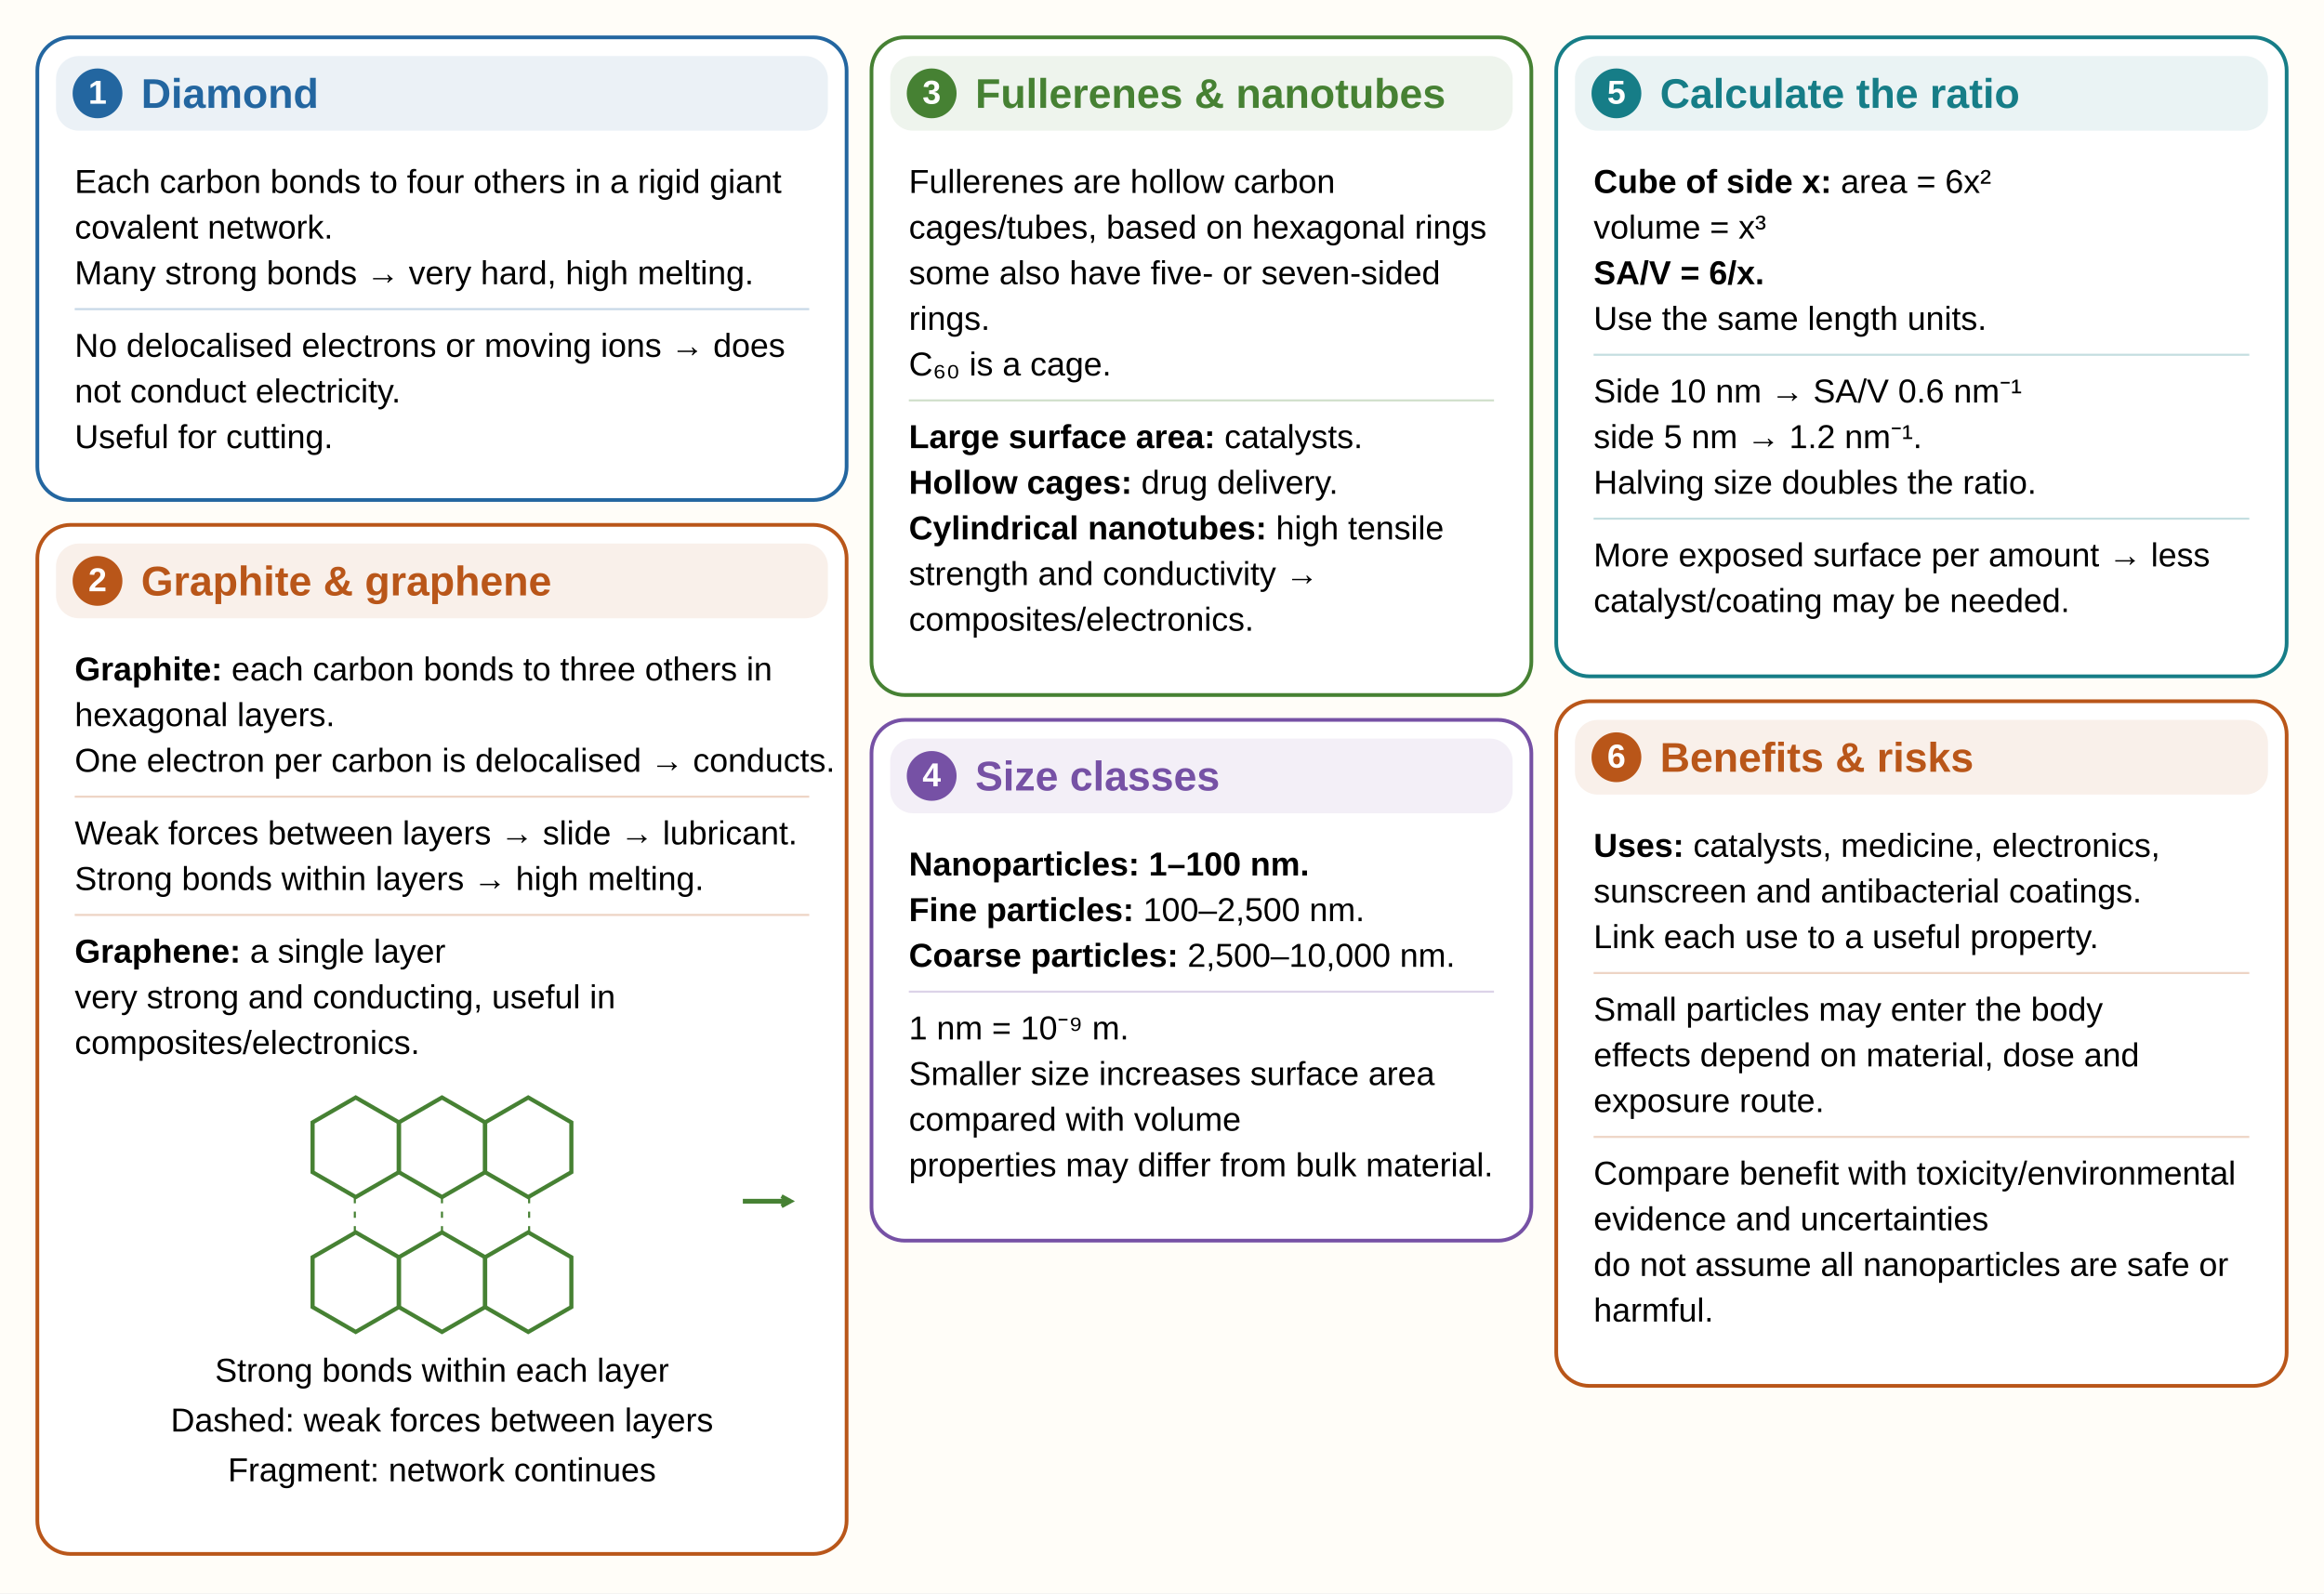
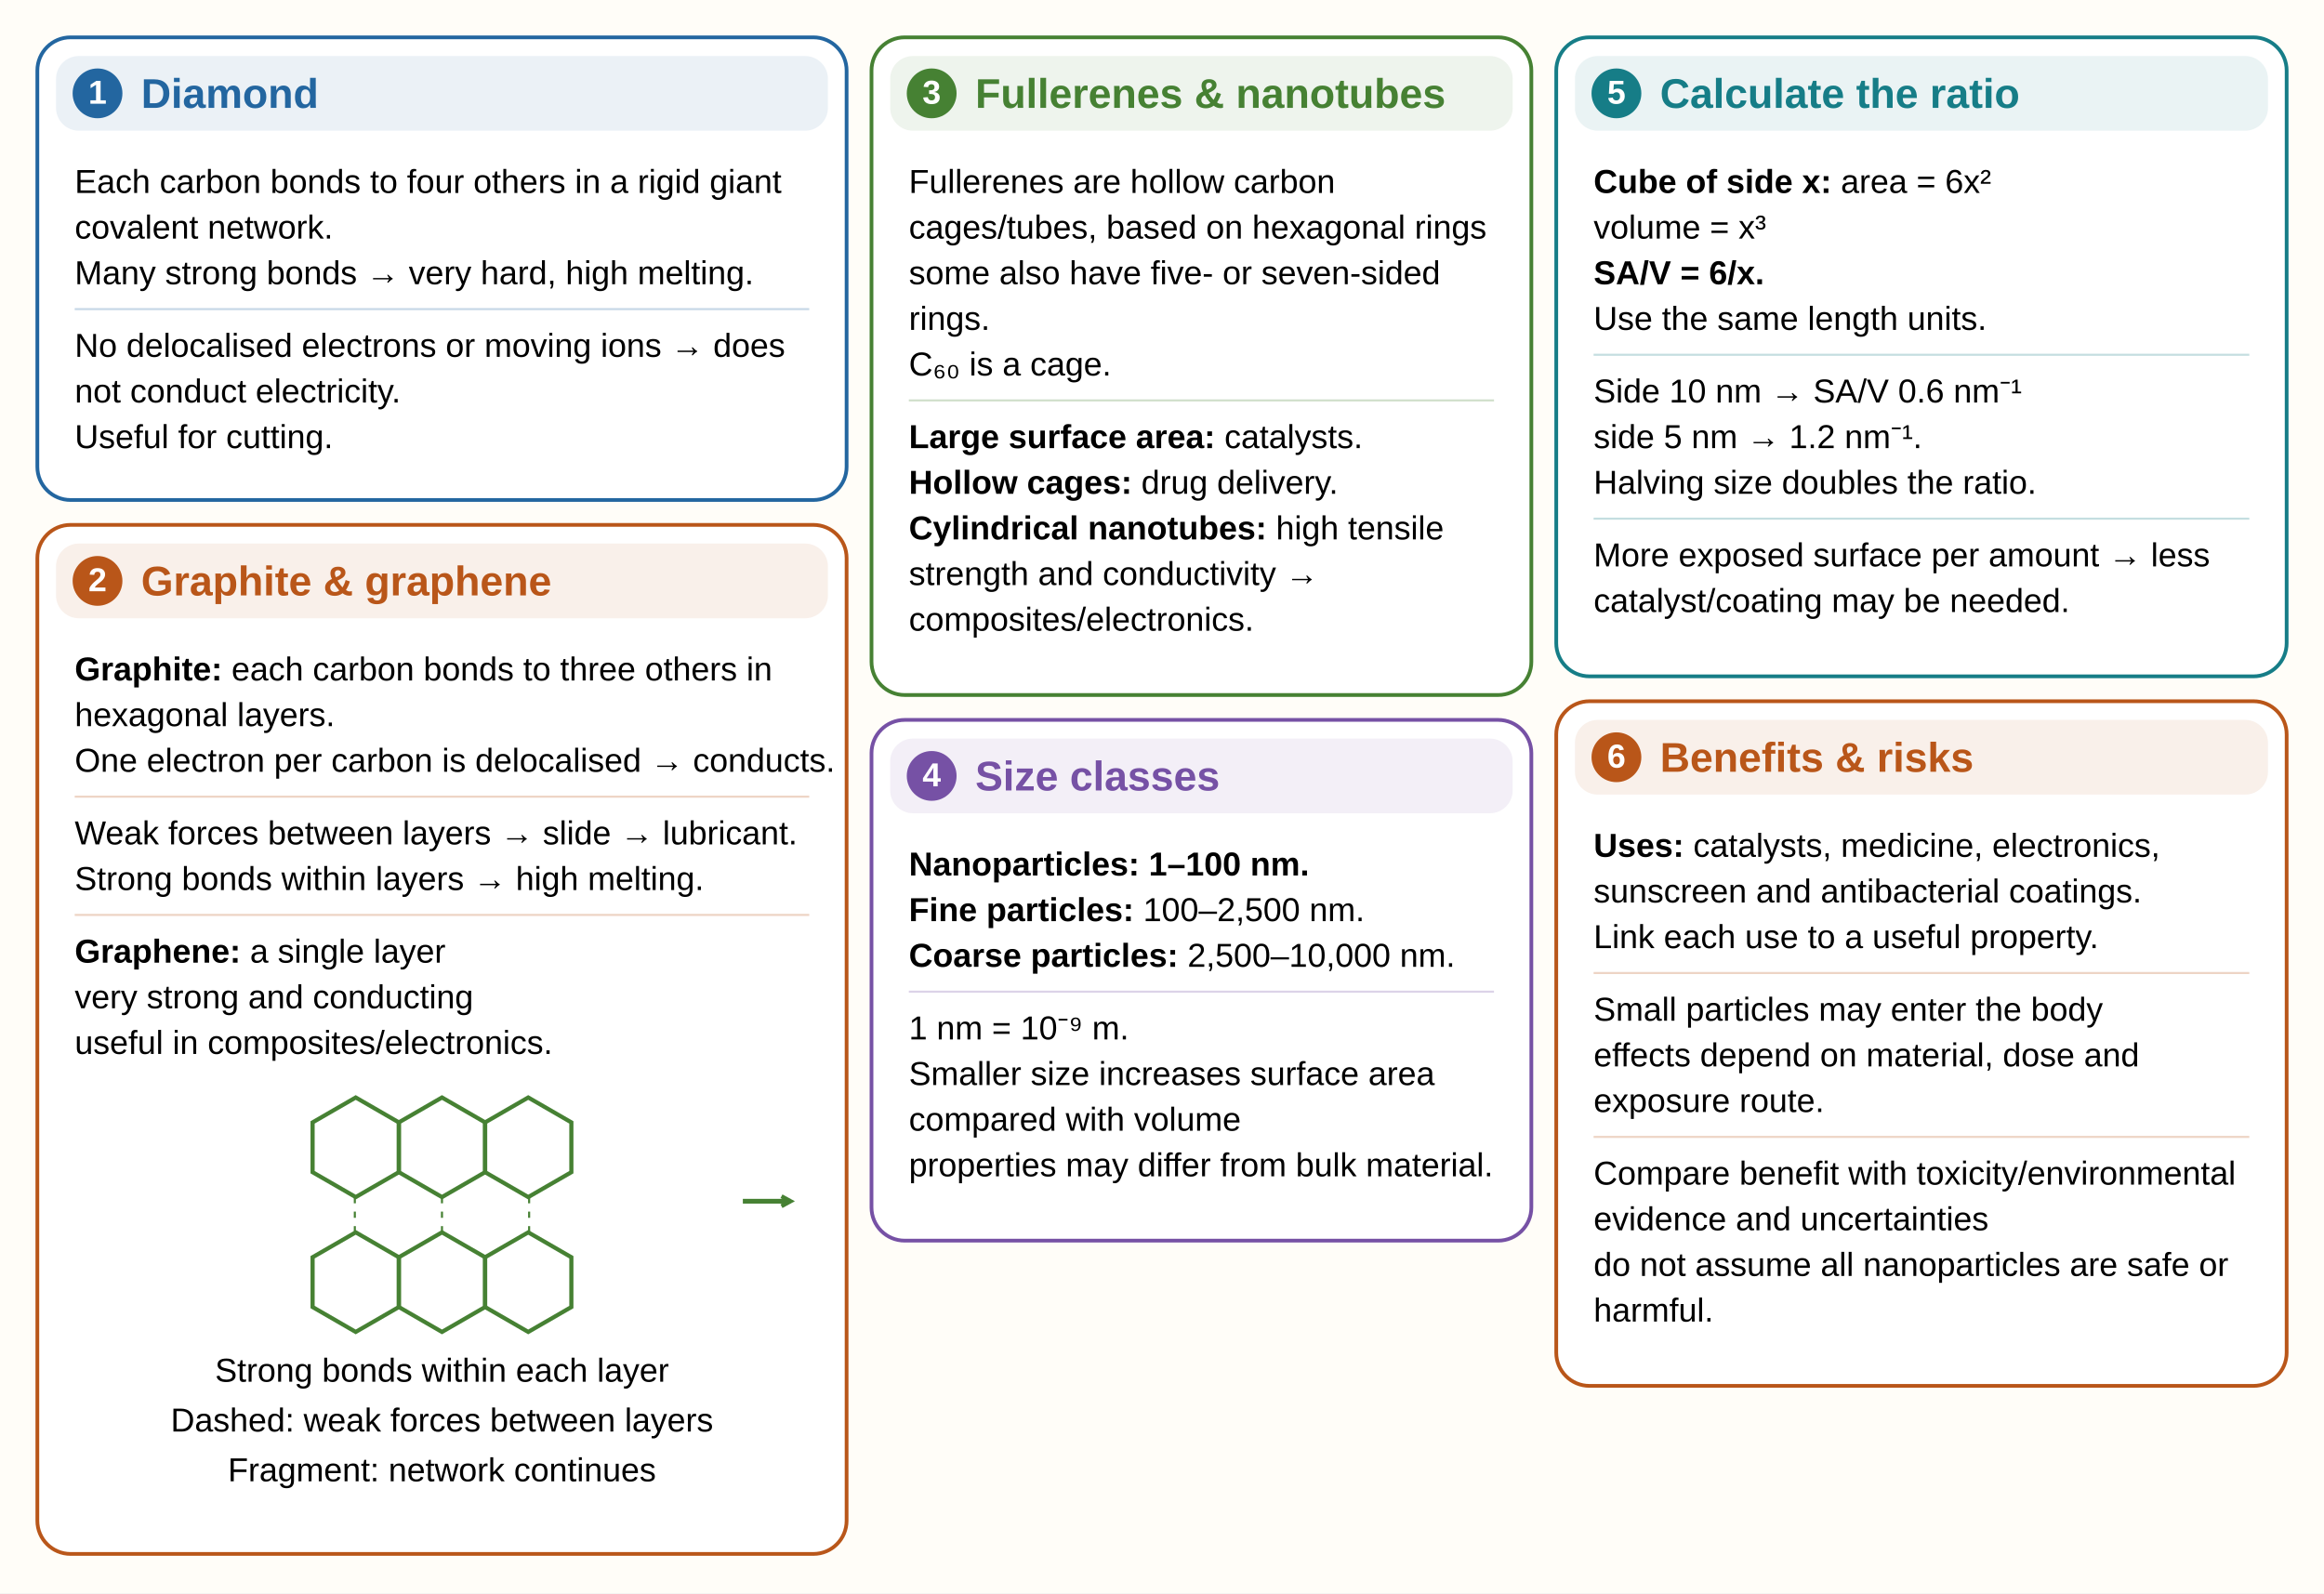
<svg xmlns="http://www.w3.org/2000/svg" width="2400" height="1645.714" viewBox="0 0 1120 768" role="img" aria-labelledby="map-title map-description" data-print-width-mm="277" font-family="Segoe UI,Arial,sans-serif">
  <defs>
    <marker id="arrow-2366a0" viewBox="0 0 10 10" refX="9" refY="5" markerWidth="4" markerHeight="4" orient="auto-start-reverse">
      <path d="M1 1L9 5L1 9" fill="none" stroke="#2366a0" stroke-width="2" stroke-linejoin="round" />
    </marker>
    <marker id="arrow-b95619" viewBox="0 0 10 10" refX="9" refY="5" markerWidth="4" markerHeight="4" orient="auto-start-reverse">
      <path d="M1 1L9 5L1 9" fill="none" stroke="#b95619" stroke-width="2" stroke-linejoin="round" />
    </marker>
    <marker id="arrow-468133" viewBox="0 0 10 10" refX="9" refY="5" markerWidth="4" markerHeight="4" orient="auto-start-reverse">
      <path d="M1 1L9 5L1 9" fill="none" stroke="#468133" stroke-width="2" stroke-linejoin="round" />
    </marker>
    <marker id="arrow-7651a5" viewBox="0 0 10 10" refX="9" refY="5" markerWidth="4" markerHeight="4" orient="auto-start-reverse">
      <path d="M1 1L9 5L1 9" fill="none" stroke="#7651a5" stroke-width="2" stroke-linejoin="round" />
    </marker>
    <marker id="arrow-167d87" viewBox="0 0 10 10" refX="9" refY="5" markerWidth="4" markerHeight="4" orient="auto-start-reverse">
      <path d="M1 1L9 5L1 9" fill="none" stroke="#167d87" stroke-width="2" stroke-linejoin="round" />
    </marker>
    <marker id="arrow-b95619" viewBox="0 0 10 10" refX="9" refY="5" markerWidth="4" markerHeight="4" orient="auto-start-reverse">
      <path d="M1 1L9 5L1 9" fill="none" stroke="#b95619" stroke-width="2" stroke-linejoin="round" />
    </marker>
  </defs>
  <rect width="1120" height="768" fill="#fffdf8" />
  <g class="map-section" id="section-1" data-source-panel="0" data-bounds="0,0,390,223" transform="translate(18 18)">
    <rect width="390" height="223" rx="16" fill="white" stroke="#2366a0" stroke-width="1.8" />
    <g class="section-heading">
      <rect x="9" y="9" width="372" height="36" rx="11" fill="#2366a0" opacity=".09" />
      <circle cx="29" cy="27" r="12" fill="#2366a0" />
      <text class="diagram-label" x="29" y="32" font-size="16" fill="white" font-weight="700" text-anchor="middle">1</text>
      <text class="panel-title" x="50" y="34" font-size="20" fill="#2366a0" font-weight="700" text-anchor="start">Diamond</text>
    </g>
    <g class="section-body">
      <text class="body-text" x="18" y="75" font-size="16" fill="#000000" font-weight="400" text-anchor="start">Each carbon bonds to four others in a rigid giant</text>
      <text class="body-text" x="18" y="97" font-size="16" fill="#000000" font-weight="400" text-anchor="start">covalent network.</text>
      <text class="body-text" x="18" y="119" font-size="16" fill="#000000" font-weight="400" text-anchor="start">Many strong bonds → very hard, high melting.</text>
      <path class="section-divider" d="M18 131H372" stroke="#2366a0" stroke-opacity=".25" stroke-width="1" fill="none" />
      <text class="body-text" x="18" y="154" font-size="16" fill="#000000" font-weight="400" text-anchor="start">No delocalised electrons or moving ions → does</text>
      <text class="body-text" x="18" y="176" font-size="16" fill="#000000" font-weight="400" text-anchor="start">not conduct electricity.</text>
      <text class="body-text" x="18" y="198" font-size="16" fill="#000000" font-weight="400" text-anchor="start">Useful for cutting.</text>
    </g>
  </g>
  <g class="map-section" id="section-2" data-source-panel="1" data-bounds="0,0,390,496" transform="translate(18 253)">
    <rect width="390" height="496" rx="16" fill="white" stroke="#b95619" stroke-width="1.8" />
    <g class="section-heading">
      <rect x="9" y="9" width="372" height="36" rx="11" fill="#b95619" opacity=".09" />
      <circle cx="29" cy="27" r="12" fill="#b95619" />
      <text class="diagram-label" x="29" y="32" font-size="16" fill="white" font-weight="700" text-anchor="middle">2</text>
      <text class="panel-title" x="50" y="34" font-size="20" fill="#b95619" font-weight="700" text-anchor="start">Graphite &amp; graphene</text>
    </g>
    <g class="section-body">
      <text class="body-text" x="18" y="75" font-size="16" fill="#000000" font-weight="400" text-anchor="start">
        <tspan font-weight="700">Graphite:</tspan> each carbon bonds to three others in</text>
      <text class="body-text" x="18" y="97" font-size="16" fill="#000000" font-weight="400" text-anchor="start">hexagonal layers.</text>
      <text class="body-text" x="18" y="119" font-size="16" fill="#000000" font-weight="400" text-anchor="start">One electron per carbon is delocalised → conducts.</text>
      <path class="section-divider" d="M18 131H372" stroke="#b95619" stroke-opacity=".25" stroke-width="1" fill="none" />
      <text class="body-text" x="18" y="154" font-size="16" fill="#000000" font-weight="400" text-anchor="start">Weak forces between layers → slide → lubricant.</text>
      <text class="body-text" x="18" y="176" font-size="16" fill="#000000" font-weight="400" text-anchor="start">Strong bonds within layers → high melting.</text>
      <path class="section-divider" d="M18 188H372" stroke="#b95619" stroke-opacity=".25" stroke-width="1" fill="none" />
      <text class="body-text" x="18" y="211" font-size="16" fill="#000000" font-weight="400" text-anchor="start">
        <tspan font-weight="700">Graphene:</tspan> a single layer</text>
-       <text class="body-text" x="18" y="233" font-size="16" fill="#000000" font-weight="400" text-anchor="start">very strong and conducting, useful in</text>
-       <text class="body-text" x="18" y="255" font-size="16" fill="#000000" font-weight="400" text-anchor="start">composites/electronics.</text>
+       <text class="body-text" x="18" y="233" font-size="16" fill="#000000" font-weight="400" text-anchor="start">very strong and conducting</text>
+       <text class="body-text" x="18" y="255" font-size="16" fill="#000000" font-weight="400" text-anchor="start">useful in composites/electronics.</text>
      <g transform="translate(18 273)">
        <g class="concept-illustration">
          <polygon points="156.215,39.0 135.431,51.0 114.646,39 114.646,15 135.431,3.0 156.215,15" fill="none" stroke="#468133" stroke-width="2" />
          <polygon points="197.785,39.0 177.0,51.0 156.215,39 156.215,15 177.0,3.0 197.785,15" fill="none" stroke="#468133" stroke-width="2" />
          <polygon points="239.354,39.0 218.569,51.0 197.785,39 197.785,15 218.569,3.0 239.354,15" fill="none" stroke="#468133" stroke-width="2" />
          <polygon points="156.215,104.0 135.431,116.0 114.646,104.0 114.646,80.0 135.431,68.0 156.215,80" fill="none" stroke="#468133" stroke-width="2" />
          <polygon points="197.785,104.0 177.0,116.0 156.215,104.0 156.215,80.0 177.0,68.0 197.785,80" fill="none" stroke="#468133" stroke-width="2" />
          <polygon points="239.354,104.0 218.569,116.0 197.785,104.0 197.785,80.0 218.569,68.0 239.354,80" fill="none" stroke="#468133" stroke-width="2" />
          <path d="M177.0 51V68M135.0 51V68M219.0 51V68" stroke="#468133" stroke-dasharray="3 4" fill="none" />
          <path d="M322 53L345 53" stroke="#468133" stroke-width="2.3" fill="none" />
          <path d="M340.612 55.397L345 53L340.612 50.603" stroke="#468133" stroke-width="2" fill="none" />
          <text class="diagram-label" x="177.0" y="140" font-size="16" fill="#000000" text-anchor="middle">Strong bonds within each layer</text>
          <text class="diagram-label" x="177.0" y="164" font-size="16" fill="#000000" text-anchor="middle">Dashed: weak forces between layers</text>
          <text class="diagram-label" x="177.0" y="188" font-size="16" fill="#000000" text-anchor="middle">Fragment: network continues</text>
        </g>
      </g>
    </g>
  </g>
  <g class="map-section" id="section-3" data-source-panel="2" data-bounds="0,0,318,317" transform="translate(420 18)">
    <rect width="318" height="317" rx="16" fill="white" stroke="#468133" stroke-width="1.8" />
    <g class="section-heading">
      <rect x="9" y="9" width="300" height="36" rx="11" fill="#468133" opacity=".09" />
      <circle cx="29" cy="27" r="12" fill="#468133" />
      <text class="diagram-label" x="29" y="32" font-size="16" fill="white" font-weight="700" text-anchor="middle">3</text>
      <text class="panel-title" x="50" y="34" font-size="20" fill="#468133" font-weight="700" text-anchor="start">Fullerenes &amp; nanotubes</text>
    </g>
    <g class="section-body">
      <text class="body-text" x="18" y="75" font-size="16" fill="#000000" font-weight="400" text-anchor="start">Fullerenes are hollow carbon</text>
      <text class="body-text" x="18" y="97" font-size="16" fill="#000000" font-weight="400" text-anchor="start">cages/tubes, based on hexagonal rings</text>
      <text class="body-text" x="18" y="119" font-size="16" fill="#000000" font-weight="400" text-anchor="start">some also have five- or seven-sided</text>
      <text class="body-text" x="18" y="141" font-size="16" fill="#000000" font-weight="400" text-anchor="start">rings.</text>
      <text class="body-text" x="18" y="163" font-size="16" fill="#000000" font-weight="400" text-anchor="start">C₆₀ is a cage.</text>
      <path class="section-divider" d="M18 175H300" stroke="#468133" stroke-opacity=".25" stroke-width="1" fill="none" />
      <text class="body-text" x="18" y="198" font-size="16" fill="#000000" font-weight="400" text-anchor="start">
        <tspan font-weight="700">Large</tspan>
        <tspan font-weight="700">surface</tspan>
        <tspan font-weight="700">area:</tspan> catalysts.</text>
      <text class="body-text" x="18" y="220" font-size="16" fill="#000000" font-weight="400" text-anchor="start">
        <tspan font-weight="700">Hollow</tspan>
        <tspan font-weight="700">cages:</tspan> drug delivery.</text>
      <text class="body-text" x="18" y="242" font-size="16" fill="#000000" font-weight="400" text-anchor="start">
        <tspan font-weight="700">Cylindrical</tspan>
        <tspan font-weight="700">nanotubes:</tspan> high tensile</text>
      <text class="body-text" x="18" y="264" font-size="16" fill="#000000" font-weight="400" text-anchor="start">strength and conductivity →</text>
      <text class="body-text" x="18" y="286" font-size="16" fill="#000000" font-weight="400" text-anchor="start">composites/electronics.</text>
    </g>
  </g>
  <g class="map-section" id="section-4" data-source-panel="3" data-bounds="0,0,318,251" transform="translate(420 347)">
    <rect width="318" height="251" rx="16" fill="white" stroke="#7651a5" stroke-width="1.8" />
    <g class="section-heading">
      <rect x="9" y="9" width="300" height="36" rx="11" fill="#7651a5" opacity=".09" />
      <circle cx="29" cy="27" r="12" fill="#7651a5" />
      <text class="diagram-label" x="29" y="32" font-size="16" fill="white" font-weight="700" text-anchor="middle">4</text>
      <text class="panel-title" x="50" y="34" font-size="20" fill="#7651a5" font-weight="700" text-anchor="start">Size classes</text>
    </g>
    <g class="section-body">
      <text class="body-text" x="18" y="75" font-size="16" fill="#000000" font-weight="400" text-anchor="start">
        <tspan font-weight="700">Nanoparticles:</tspan>
        <tspan font-weight="700">1–100</tspan>
        <tspan font-weight="700">nm.</tspan>
      </text>
      <text class="body-text" x="18" y="97" font-size="16" fill="#000000" font-weight="400" text-anchor="start">
        <tspan font-weight="700">Fine</tspan>
        <tspan font-weight="700">particles:</tspan> 100–2,500 nm.</text>
      <text class="body-text" x="18" y="119" font-size="16" fill="#000000" font-weight="400" text-anchor="start">
        <tspan font-weight="700">Coarse</tspan>
        <tspan font-weight="700">particles:</tspan> 2,500–10,000 nm.</text>
      <path class="section-divider" d="M18 131H300" stroke="#7651a5" stroke-opacity=".25" stroke-width="1" fill="none" />
      <text class="body-text" x="18" y="154" font-size="16" fill="#000000" font-weight="400" text-anchor="start">1 nm = 10⁻⁹ m.</text>
      <text class="body-text" x="18" y="176" font-size="16" fill="#000000" font-weight="400" text-anchor="start">Smaller size increases surface area</text>
      <text class="body-text" x="18" y="198" font-size="16" fill="#000000" font-weight="400" text-anchor="start">compared with volume</text>
      <text class="body-text" x="18" y="220" font-size="16" fill="#000000" font-weight="400" text-anchor="start">properties may differ from bulk material.</text>
    </g>
  </g>
  <g class="map-section" id="section-5" data-source-panel="4" data-bounds="0,0,352,308" transform="translate(750 18)">
    <rect width="352" height="308" rx="16" fill="white" stroke="#167d87" stroke-width="1.8" />
    <g class="section-heading">
      <rect x="9" y="9" width="334" height="36" rx="11" fill="#167d87" opacity=".09" />
      <circle cx="29" cy="27" r="12" fill="#167d87" />
      <text class="diagram-label" x="29" y="32" font-size="16" fill="white" font-weight="700" text-anchor="middle">5</text>
      <text class="panel-title" x="50" y="34" font-size="20" fill="#167d87" font-weight="700" text-anchor="start">Calculate the ratio</text>
    </g>
    <g class="section-body">
      <text class="body-text" x="18" y="75" font-size="16" fill="#000000" font-weight="400" text-anchor="start">
        <tspan font-weight="700">Cube</tspan>
        <tspan font-weight="700">of</tspan>
        <tspan font-weight="700">side</tspan>
        <tspan font-weight="700">x:</tspan> area = 6x²</text>
      <text class="body-text" x="18" y="97" font-size="16" fill="#000000" font-weight="400" text-anchor="start">volume = x³</text>
      <text class="body-text" x="18" y="119" font-size="16" fill="#000000" font-weight="400" text-anchor="start">
        <tspan font-weight="700">SA/V</tspan>
        <tspan font-weight="700">=</tspan>
        <tspan font-weight="700">6/x.</tspan>
      </text>
      <text class="body-text" x="18" y="141" font-size="16" fill="#000000" font-weight="400" text-anchor="start">Use the same length units.</text>
      <path class="section-divider" d="M18 153H334" stroke="#167d87" stroke-opacity=".25" stroke-width="1" fill="none" />
      <text class="body-text" x="18" y="176" font-size="16" fill="#000000" font-weight="400" text-anchor="start">Side 10 nm → SA/V 0.6 nm⁻¹</text>
      <text class="body-text" x="18" y="198" font-size="16" fill="#000000" font-weight="400" text-anchor="start">side 5 nm → 1.2 nm⁻¹.</text>
      <text class="body-text" x="18" y="220" font-size="16" fill="#000000" font-weight="400" text-anchor="start">Halving size doubles the ratio.</text>
      <path class="section-divider" d="M18 232H334" stroke="#167d87" stroke-opacity=".25" stroke-width="1" fill="none" />
      <text class="body-text" x="18" y="255" font-size="16" fill="#000000" font-weight="400" text-anchor="start">More exposed surface per amount → less</text>
      <text class="body-text" x="18" y="277" font-size="16" fill="#000000" font-weight="400" text-anchor="start">catalyst/coating may be needed.</text>
    </g>
  </g>
  <g class="map-section" id="section-6" data-source-panel="5" data-bounds="0,0,352,330" transform="translate(750 338)">
    <rect width="352" height="330" rx="16" fill="white" stroke="#b95619" stroke-width="1.8" />
    <g class="section-heading">
      <rect x="9" y="9" width="334" height="36" rx="11" fill="#b95619" opacity=".09" />
      <circle cx="29" cy="27" r="12" fill="#b95619" />
      <text class="diagram-label" x="29" y="32" font-size="16" fill="white" font-weight="700" text-anchor="middle">6</text>
      <text class="panel-title" x="50" y="34" font-size="20" fill="#b95619" font-weight="700" text-anchor="start">Benefits &amp; risks</text>
    </g>
    <g class="section-body">
      <text class="body-text" x="18" y="75" font-size="16" fill="#000000" font-weight="400" text-anchor="start">
        <tspan font-weight="700">Uses:</tspan> catalysts, medicine, electronics,</text>
      <text class="body-text" x="18" y="97" font-size="16" fill="#000000" font-weight="400" text-anchor="start">sunscreen and antibacterial coatings.</text>
      <text class="body-text" x="18" y="119" font-size="16" fill="#000000" font-weight="400" text-anchor="start">Link each use to a useful property.</text>
      <path class="section-divider" d="M18 131H334" stroke="#b95619" stroke-opacity=".25" stroke-width="1" fill="none" />
      <text class="body-text" x="18" y="154" font-size="16" fill="#000000" font-weight="400" text-anchor="start">Small particles may enter the body</text>
      <text class="body-text" x="18" y="176" font-size="16" fill="#000000" font-weight="400" text-anchor="start">effects depend on material, dose and</text>
      <text class="body-text" x="18" y="198" font-size="16" fill="#000000" font-weight="400" text-anchor="start">exposure route.</text>
      <path class="section-divider" d="M18 210H334" stroke="#b95619" stroke-opacity=".25" stroke-width="1" fill="none" />
      <text class="body-text" x="18" y="233" font-size="16" fill="#000000" font-weight="400" text-anchor="start">Compare benefit with toxicity/environmental</text>
      <text class="body-text" x="18" y="255" font-size="16" fill="#000000" font-weight="400" text-anchor="start">evidence and uncertainties</text>
      <text class="body-text" x="18" y="277" font-size="16" fill="#000000" font-weight="400" text-anchor="start">do not assume all nanoparticles are safe or</text>
      <text class="body-text" x="18" y="299" font-size="16" fill="#000000" font-weight="400" text-anchor="start">harmful.</text>
    </g>
  </g>
</svg>
